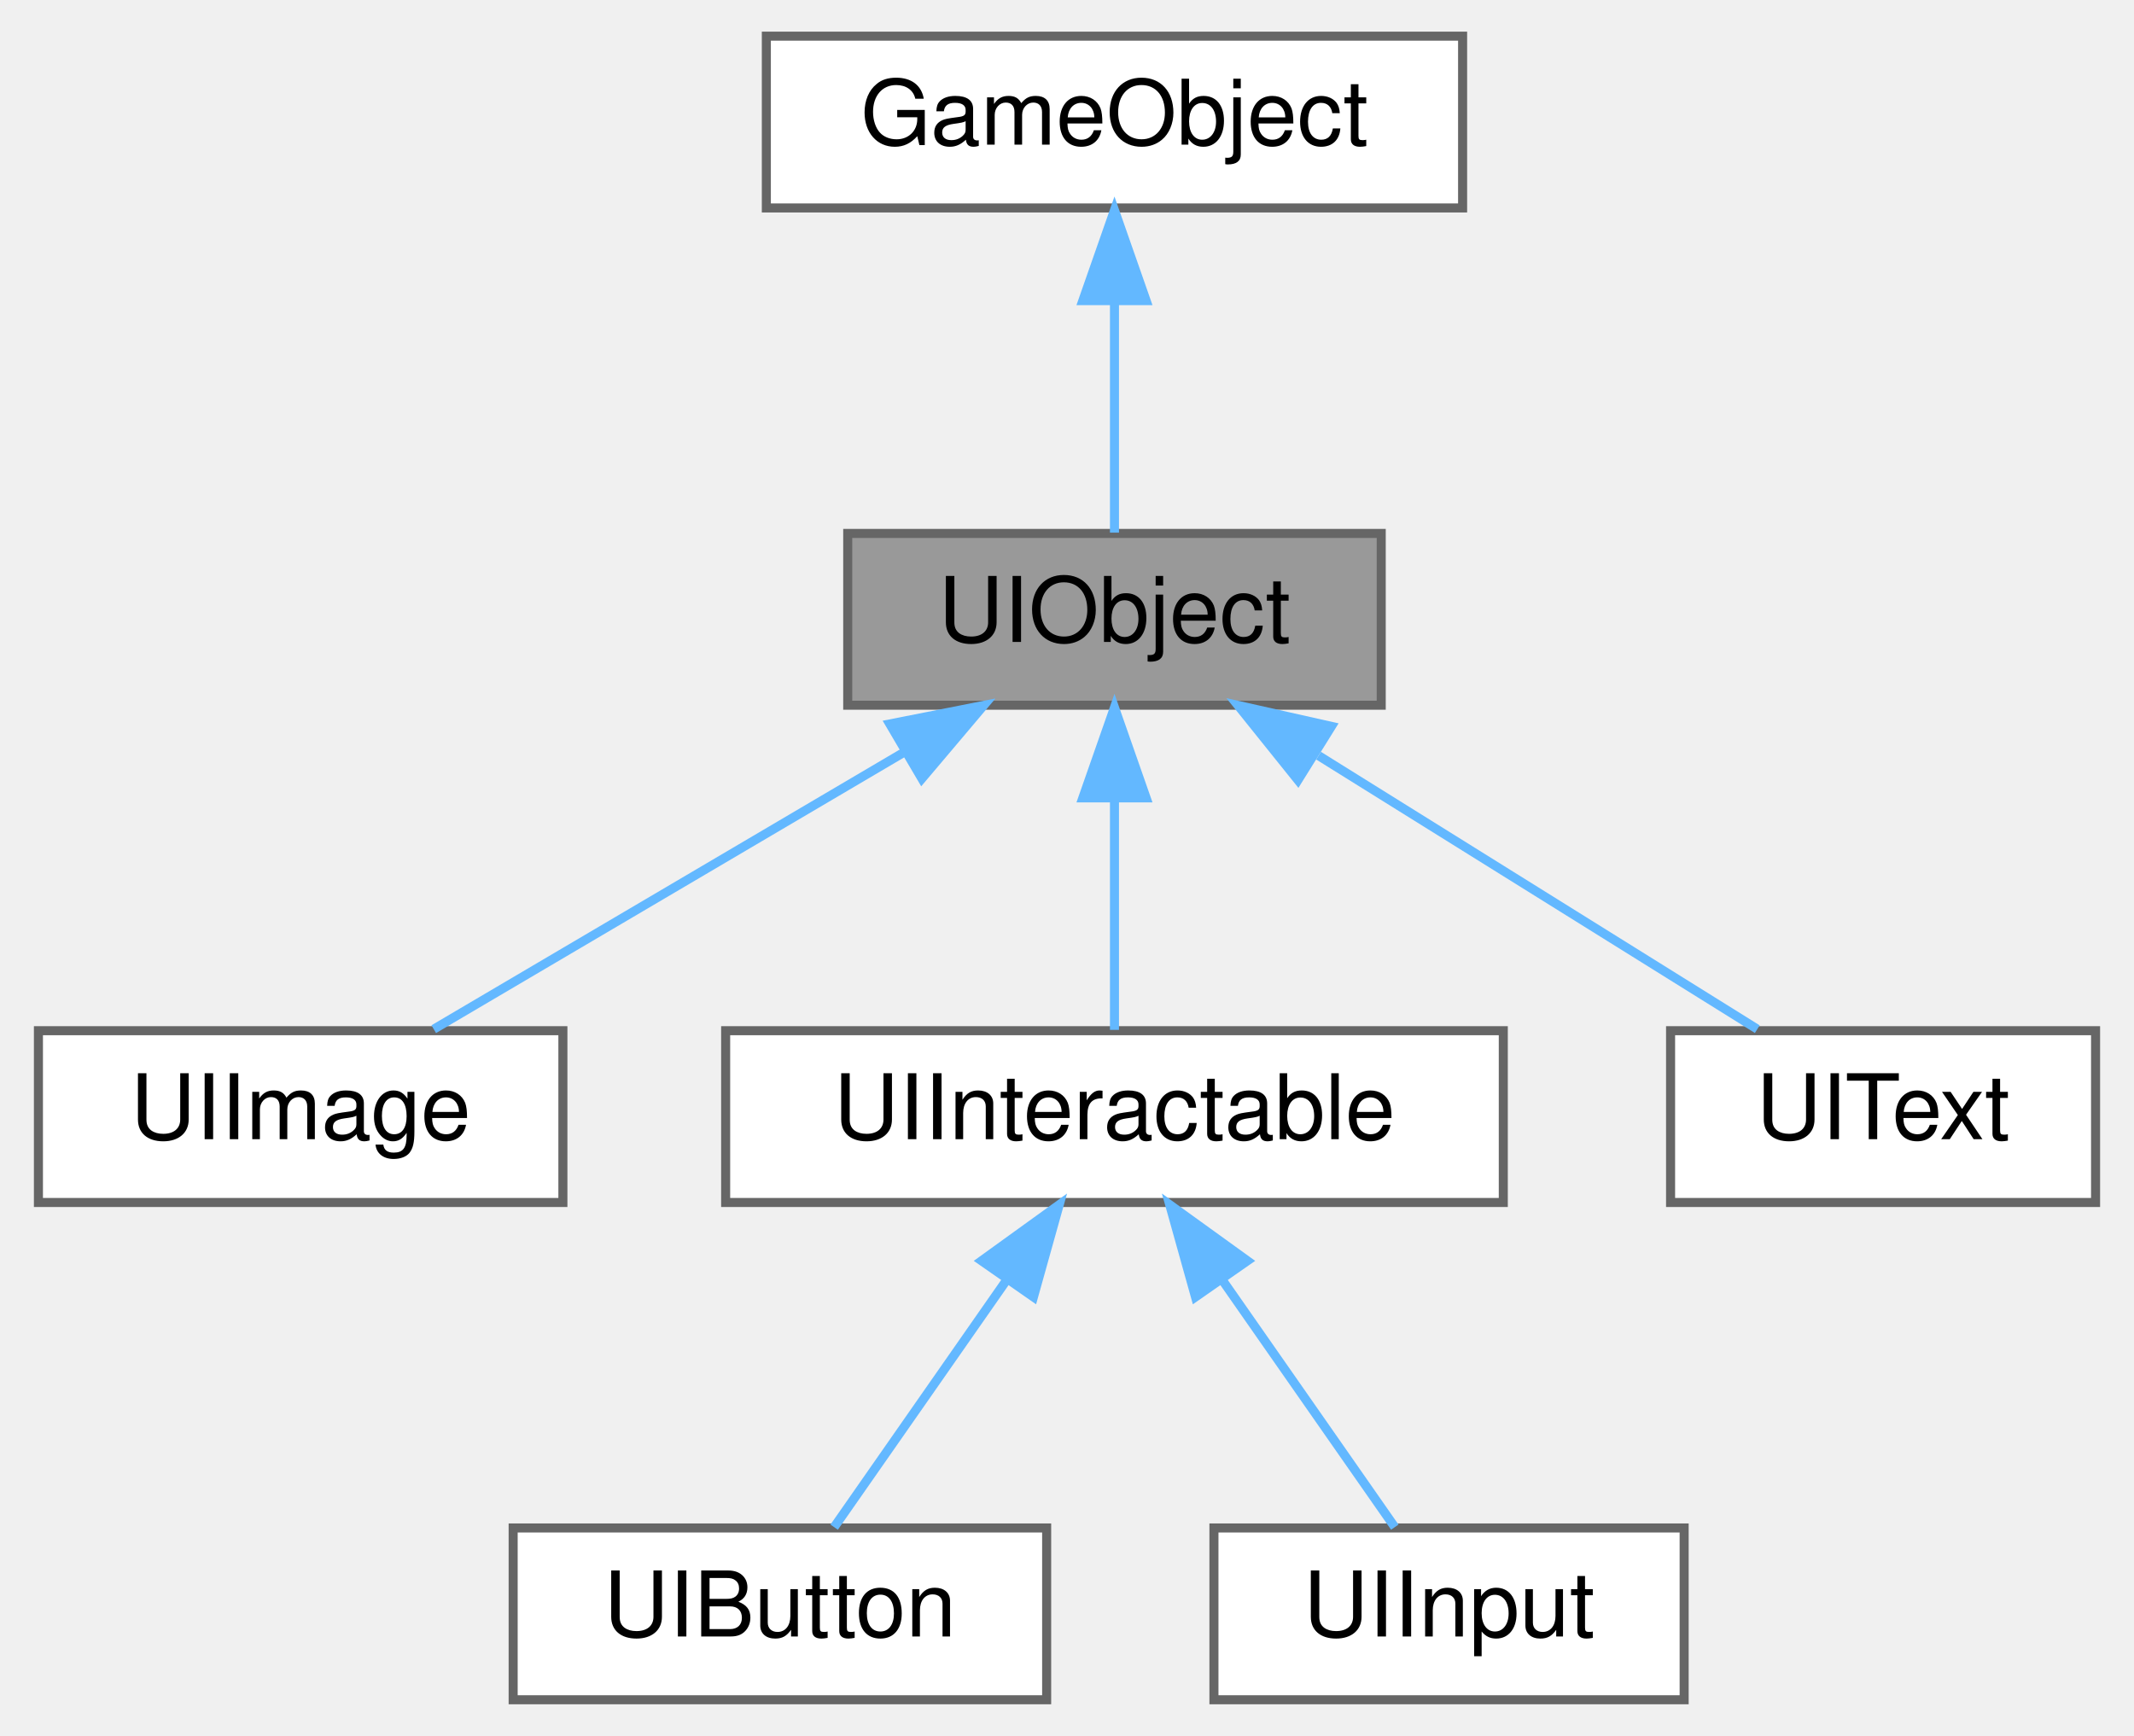
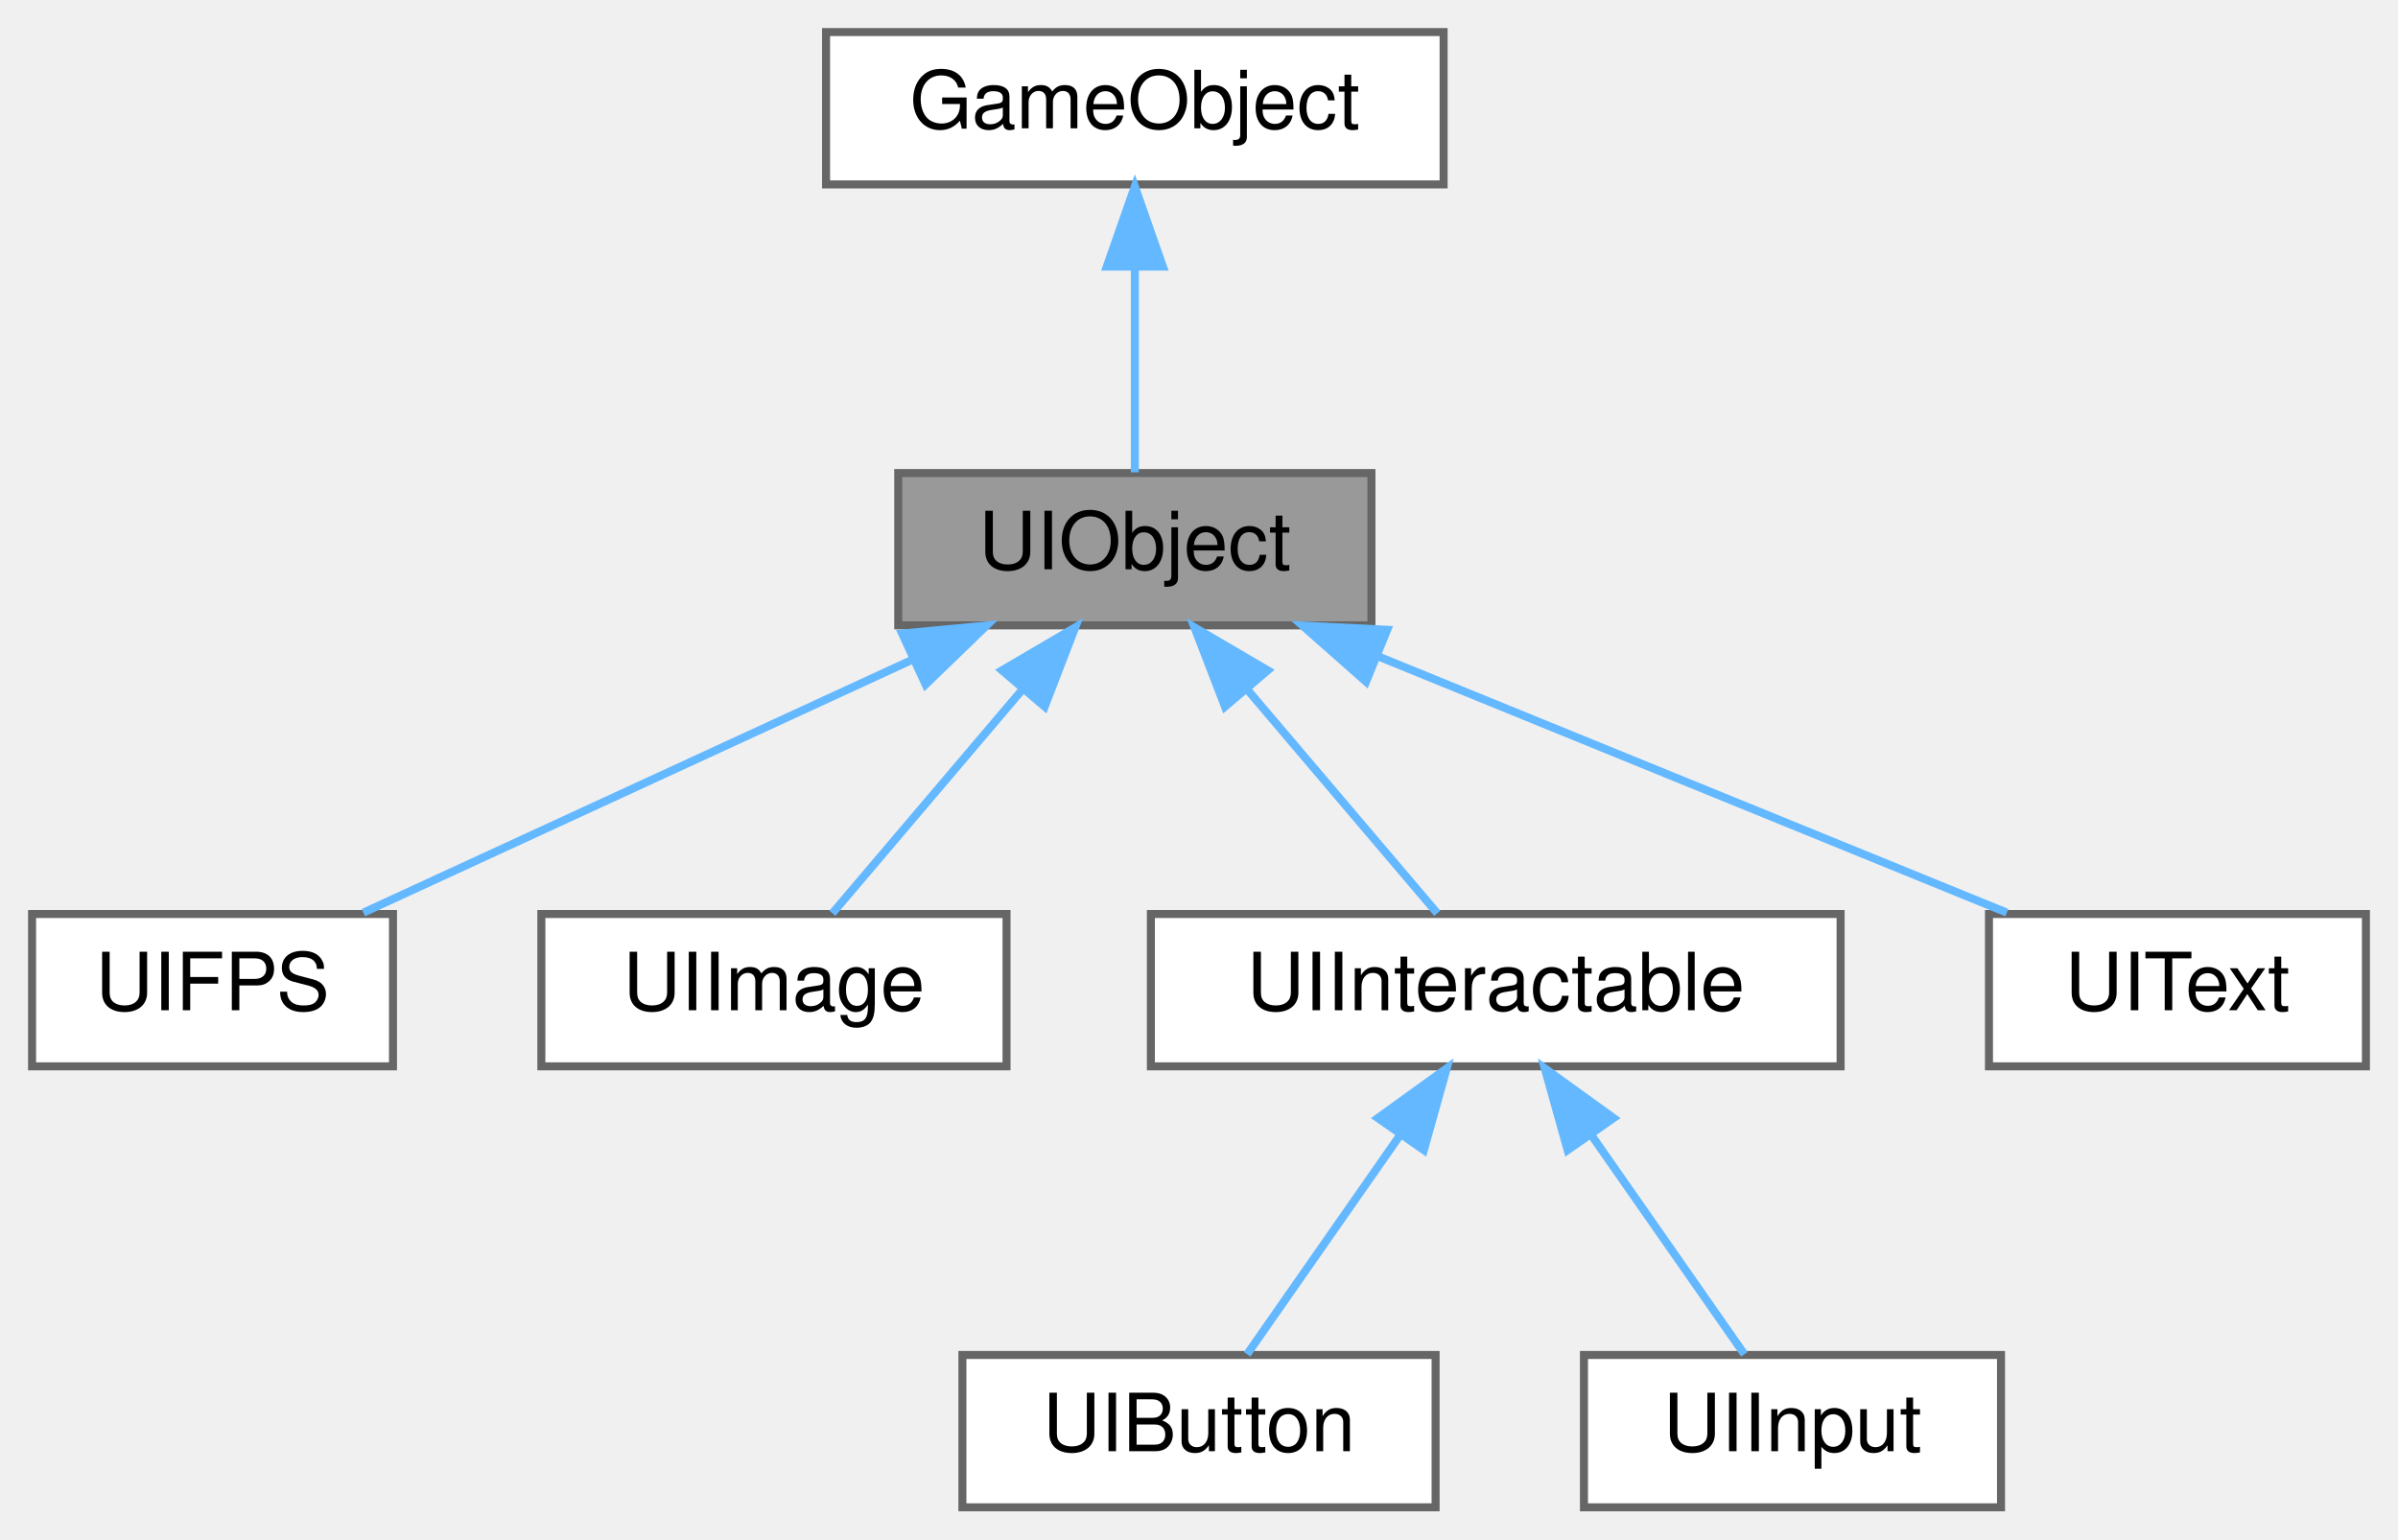
- <svg xmlns="http://www.w3.org/2000/svg" xmlns:xlink="http://www.w3.org/1999/xlink" width="236pt" height="192pt" viewBox="0.00 0.00 235.50 192.00">
+ <svg xmlns="http://www.w3.org/2000/svg" xmlns:xlink="http://www.w3.org/1999/xlink" width="299pt" height="192pt" viewBox="0.00 0.00 299.00 192.00">
  <g id="graph0" class="graph" transform="scale(1 1) rotate(0) translate(4 188)">
    <g id="Node000001" class="node">
      <g id="a_Node000001">
        <a xlink:title="Base class for all UI objects.">
-           <polygon fill="#999999" stroke="#666666" points="148.5,-129 89.5,-129 89.5,-110 148.5,-110 148.5,-129" />
-           <text text-anchor="middle" x="119" y="-117" font-family="Helvetica,sans-Serif" font-size="10.00">UIObject</text>
+           <polygon fill="#999999" stroke="#666666" points="167,-129 108,-129 108,-110 167,-110 167,-129" />
+           <text text-anchor="middle" x="137.5" y="-117" font-family="Helvetica,sans-Serif" font-size="10.00">UIObject</text>
        </a>
      </g>
    </g>
    <g id="Node000003" class="node">
      <g id="a_Node000003">
-         <a xlink:href="class_u_i_image.html" target="_top" xlink:title=" ">
-           <polygon fill="white" stroke="#666666" points="58,-74 0,-74 0,-55 58,-55 58,-74" />
-           <text text-anchor="middle" x="29" y="-62" font-family="Helvetica,sans-Serif" font-size="10.00">UIImage</text>
+         <a xlink:href="class_u_i_f_p_s.html" target="_top" xlink:title=" ">
+           <polygon fill="white" stroke="#666666" points="45,-74 0,-74 0,-55 45,-55 45,-74" />
+           <text text-anchor="middle" x="22.5" y="-62" font-family="Helvetica,sans-Serif" font-size="10.00">UIFPS</text>
        </a>
      </g>
    </g>
    <g id="edge2_Node000001_Node000003" class="edge">
      <g id="a_edge2_Node000001_Node000003">
        <a xlink:title=" ">
-           <path fill="none" stroke="#63b8ff" d="M95.56,-104.7C79.16,-95.04 57.77,-82.44 43.72,-74.17" />
-           <polygon fill="#63b8ff" stroke="#63b8ff" points="94.15,-107.93 104.54,-109.98 97.7,-101.89 94.15,-107.93" />
+           <path fill="none" stroke="#63b8ff" d="M109.87,-105.77C88.66,-95.99 59.94,-82.75 41.31,-74.17" />
+           <polygon fill="#63b8ff" stroke="#63b8ff" points="108.48,-108.98 119.02,-109.98 111.41,-102.62 108.48,-108.98" />
        </a>
      </g>
    </g>
    <g id="Node000004" class="node">
      <g id="a_Node000004">
-         <a xlink:href="class_u_i_interactable.html" target="_top" xlink:title="Base class for interactive UI elements.">
-           <polygon fill="white" stroke="#666666" points="162,-74 76,-74 76,-55 162,-55 162,-74" />
-           <text text-anchor="middle" x="119" y="-62" font-family="Helvetica,sans-Serif" font-size="10.00">UIInteractable</text>
+         <a xlink:href="class_u_i_image.html" target="_top" xlink:title=" ">
+           <polygon fill="white" stroke="#666666" points="121.5,-74 63.5,-74 63.5,-55 121.5,-55 121.5,-74" />
+           <text text-anchor="middle" x="92.5" y="-62" font-family="Helvetica,sans-Serif" font-size="10.00">UIImage</text>
        </a>
      </g>
    </g>
    <g id="edge3_Node000001_Node000004" class="edge">
      <g id="a_edge3_Node000001_Node000004">
        <a xlink:title=" ">
-           <path fill="none" stroke="#63b8ff" d="M119,-99.66C119,-90.93 119,-80.99 119,-74.09" />
-           <polygon fill="#63b8ff" stroke="#63b8ff" points="115.5,-99.75 119,-109.75 122.5,-99.75 115.5,-99.75" />
+           <path fill="none" stroke="#63b8ff" d="M123.45,-101.96C115.61,-92.72 106.17,-81.6 99.79,-74.09" />
+           <polygon fill="#63b8ff" stroke="#63b8ff" points="120.93,-104.39 130.07,-109.75 126.26,-99.86 120.93,-104.39" />
        </a>
      </g>
    </g>
-     <g id="Node000007" class="node">
-       <g id="a_Node000007">
-         <a xlink:href="class_u_i_text.html" target="_top" xlink:title="A UI text element.">
-           <polygon fill="white" stroke="#666666" points="227.5,-74 180.5,-74 180.5,-55 227.5,-55 227.5,-74" />
-           <text text-anchor="middle" x="204" y="-62" font-family="Helvetica,sans-Serif" font-size="10.00">UIText</text>
+     <g id="Node000005" class="node">
+       <g id="a_Node000005">
+         <a xlink:href="class_u_i_interactable.html" target="_top" xlink:title="Base class for interactive UI elements.">
+           <polygon fill="white" stroke="#666666" points="225.5,-74 139.5,-74 139.5,-55 225.5,-55 225.5,-74" />
+           <text text-anchor="middle" x="182.5" y="-62" font-family="Helvetica,sans-Serif" font-size="10.00">UIInteractable</text>
        </a>
      </g>
    </g>
-     <g id="edge6_Node000001_Node000007" class="edge">
-       <g id="a_edge6_Node000001_Node000007">
+     <g id="edge4_Node000001_Node000005" class="edge">
+       <g id="a_edge4_Node000001_Node000005">
        <a xlink:title=" ">
-           <path fill="none" stroke="#63b8ff" d="M141.57,-104.42C157,-94.81 176.95,-82.37 190.09,-74.17" />
-           <polygon fill="#63b8ff" stroke="#63b8ff" points="139.29,-101.72 132.66,-109.98 142.99,-107.66 139.29,-101.72" />
+           <path fill="none" stroke="#63b8ff" d="M151.55,-101.96C159.39,-92.72 168.83,-81.6 175.21,-74.09" />
+           <polygon fill="#63b8ff" stroke="#63b8ff" points="148.74,-99.86 144.93,-109.75 154.07,-104.39 148.74,-99.86" />
+         </a>
+       </g>
+     </g>
+     <g id="Node000008" class="node">
+       <g id="a_Node000008">
+         <a xlink:href="class_u_i_text.html" target="_top" xlink:title="A UI text element.">
+           <polygon fill="white" stroke="#666666" points="291,-74 244,-74 244,-55 291,-55 291,-74" />
+           <text text-anchor="middle" x="267.5" y="-62" font-family="Helvetica,sans-Serif" font-size="10.00">UIText</text>
+         </a>
+       </g>
+     </g>
+     <g id="edge7_Node000001_Node000008" class="edge">
+       <g id="a_edge7_Node000001_Node000008">
+         <a xlink:title=" ">
+           <path fill="none" stroke="#63b8ff" d="M167.77,-106.16C191.84,-96.35 224.9,-82.87 246.23,-74.17" />
+           <polygon fill="#63b8ff" stroke="#63b8ff" points="166.33,-102.97 158.39,-109.98 168.97,-109.45 166.33,-102.97" />
        </a>
      </g>
    </g>
    <g id="Node000002" class="node">
      <g id="a_Node000002">
        <a xlink:href="class_game_object.html" target="_top" xlink:title=" ">
-           <polygon fill="white" stroke="#666666" points="157.5,-184 80.5,-184 80.5,-165 157.5,-165 157.5,-184" />
-           <text text-anchor="middle" x="119" y="-172" font-family="Helvetica,sans-Serif" font-size="10.00">GameObject</text>
+           <polygon fill="white" stroke="#666666" points="176,-184 99,-184 99,-165 176,-165 176,-184" />
+           <text text-anchor="middle" x="137.5" y="-172" font-family="Helvetica,sans-Serif" font-size="10.00">GameObject</text>
        </a>
      </g>
    </g>
    <g id="edge1_Node000001_Node000002" class="edge">
      <g id="a_edge1_Node000001_Node000002">
        <a xlink:title=" ">
-           <path fill="none" stroke="#63b8ff" d="M119,-154.66C119,-145.93 119,-135.99 119,-129.09" />
-           <polygon fill="#63b8ff" stroke="#63b8ff" points="115.5,-154.75 119,-164.75 122.5,-154.75 115.5,-154.75" />
-         </a>
-       </g>
-     </g>
-     <g id="Node000005" class="node">
-       <g id="a_Node000005">
-         <a xlink:href="class_u_i_button.html" target="_top" xlink:title="A UI button element.">
-           <polygon fill="white" stroke="#666666" points="111.5,-19 52.5,-19 52.5,0 111.5,0 111.5,-19" />
-           <text text-anchor="middle" x="82" y="-7" font-family="Helvetica,sans-Serif" font-size="10.00">UIButton</text>
-         </a>
-       </g>
-     </g>
-     <g id="edge4_Node000004_Node000005" class="edge">
-       <g id="a_edge4_Node000004_Node000005">
-         <a xlink:title=" ">
-           <path fill="none" stroke="#63b8ff" d="M107.05,-46.39C100.69,-37.27 93.13,-26.45 88,-19.09" />
-           <polygon fill="#63b8ff" stroke="#63b8ff" points="104.3,-48.55 112.89,-54.75 110.04,-44.55 104.3,-48.55" />
+           <path fill="none" stroke="#63b8ff" d="M137.5,-154.66C137.5,-145.93 137.5,-135.99 137.5,-129.09" />
+           <polygon fill="#63b8ff" stroke="#63b8ff" points="134,-154.75 137.5,-164.75 141,-154.75 134,-154.75" />
        </a>
      </g>
    </g>
    <g id="Node000006" class="node">
      <g id="a_Node000006">
-         <a xlink:href="class_u_i_input.html" target="_top" xlink:title="A UI input field element.">
-           <polygon fill="white" stroke="#666666" points="182,-19 130,-19 130,0 182,0 182,-19" />
-           <text text-anchor="middle" x="156" y="-7" font-family="Helvetica,sans-Serif" font-size="10.00">UIInput</text>
+         <a xlink:href="class_u_i_button.html" target="_top" xlink:title="A UI button element.">
+           <polygon fill="white" stroke="#666666" points="175,-19 116,-19 116,0 175,0 175,-19" />
+           <text text-anchor="middle" x="145.5" y="-7" font-family="Helvetica,sans-Serif" font-size="10.00">UIButton</text>
        </a>
      </g>
    </g>
-     <g id="edge5_Node000004_Node000006" class="edge">
-       <g id="a_edge5_Node000004_Node000006">
+     <g id="edge5_Node000005_Node000006" class="edge">
+       <g id="a_edge5_Node000005_Node000006">
        <a xlink:title=" ">
-           <path fill="none" stroke="#63b8ff" d="M130.95,-46.39C137.31,-37.27 144.87,-26.45 150,-19.09" />
-           <polygon fill="#63b8ff" stroke="#63b8ff" points="127.96,-44.55 125.11,-54.75 133.7,-48.55 127.96,-44.55" />
+           <path fill="none" stroke="#63b8ff" d="M170.55,-46.39C164.19,-37.27 156.63,-26.45 151.5,-19.09" />
+           <polygon fill="#63b8ff" stroke="#63b8ff" points="167.8,-48.55 176.39,-54.75 173.54,-44.55 167.8,-48.55" />
+         </a>
+       </g>
+     </g>
+     <g id="Node000007" class="node">
+       <g id="a_Node000007">
+         <a xlink:href="class_u_i_input.html" target="_top" xlink:title="A UI input field element.">
+           <polygon fill="white" stroke="#666666" points="245.5,-19 193.5,-19 193.5,0 245.5,0 245.5,-19" />
+           <text text-anchor="middle" x="219.5" y="-7" font-family="Helvetica,sans-Serif" font-size="10.00">UIInput</text>
+         </a>
+       </g>
+     </g>
+     <g id="edge6_Node000005_Node000007" class="edge">
+       <g id="a_edge6_Node000005_Node000007">
+         <a xlink:title=" ">
+           <path fill="none" stroke="#63b8ff" d="M194.45,-46.39C200.81,-37.27 208.37,-26.45 213.5,-19.09" />
+           <polygon fill="#63b8ff" stroke="#63b8ff" points="191.46,-44.55 188.61,-54.75 197.2,-48.55 191.46,-44.55" />
        </a>
      </g>
    </g>
  </g>
</svg>
